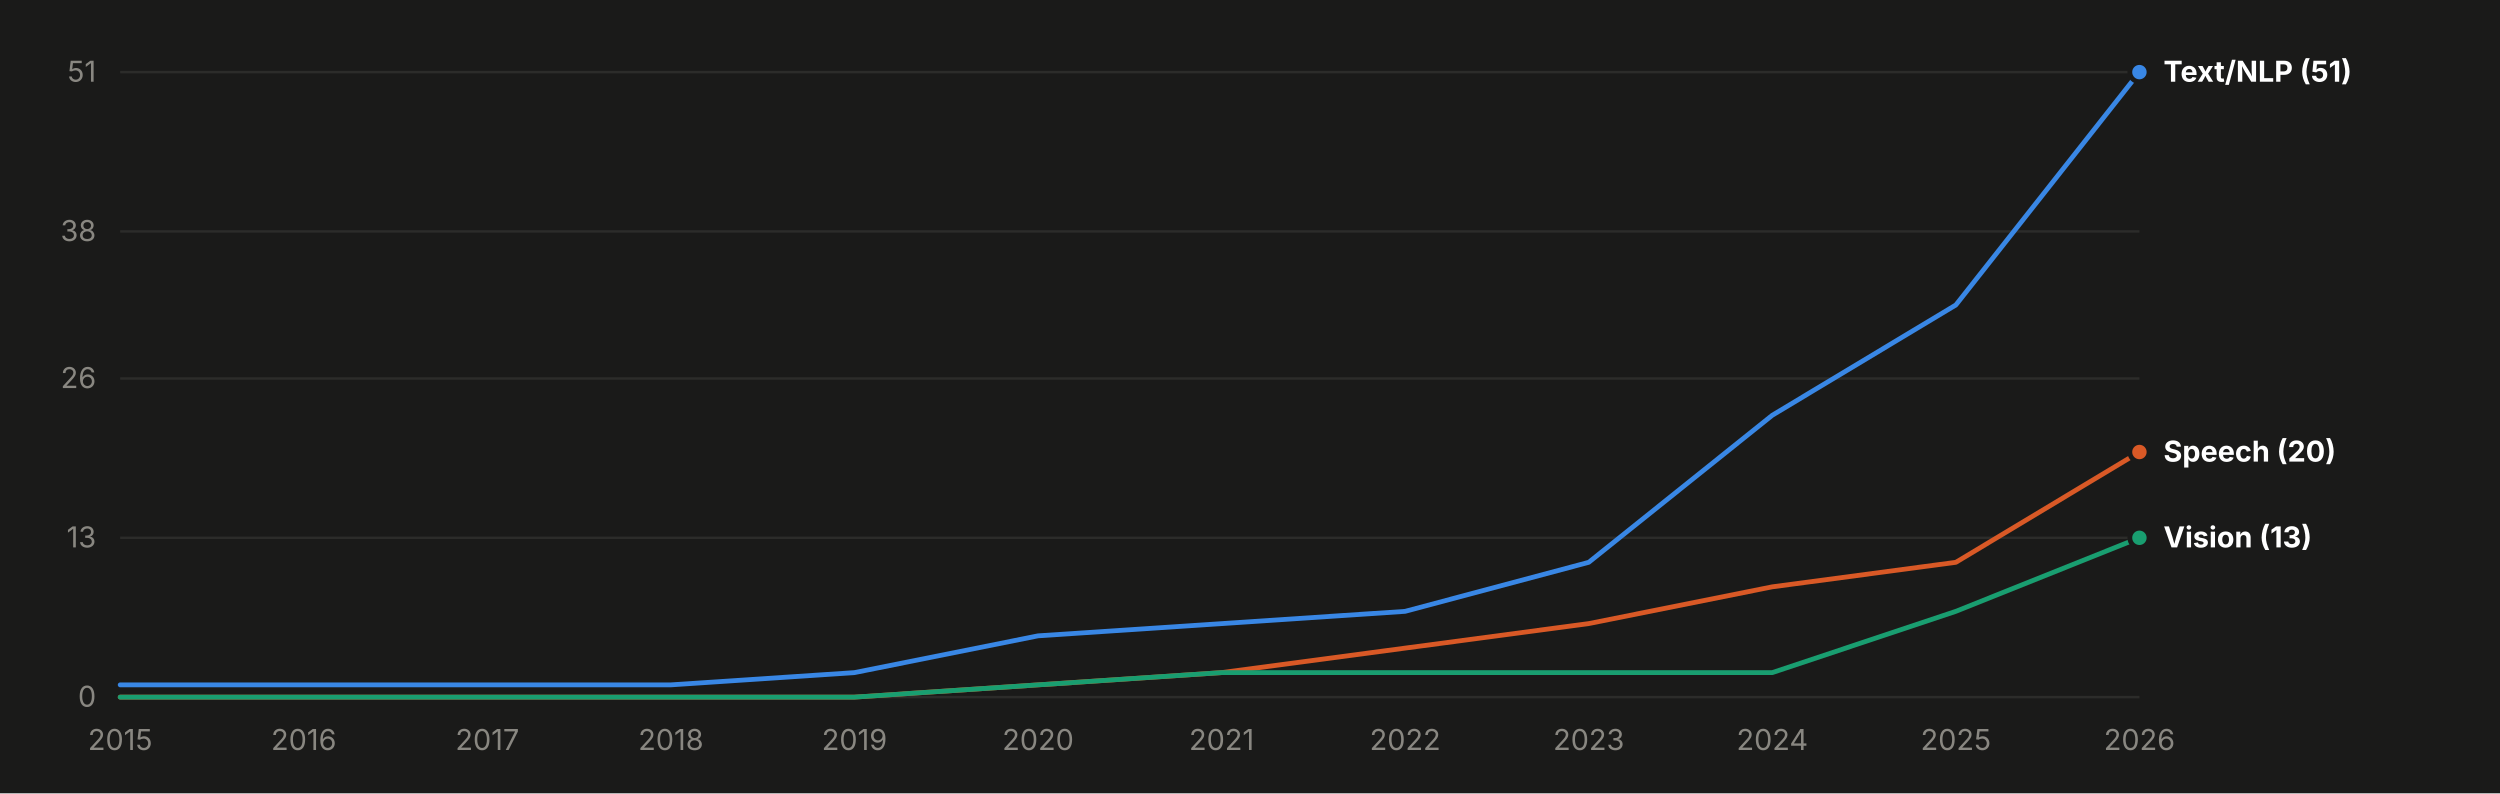
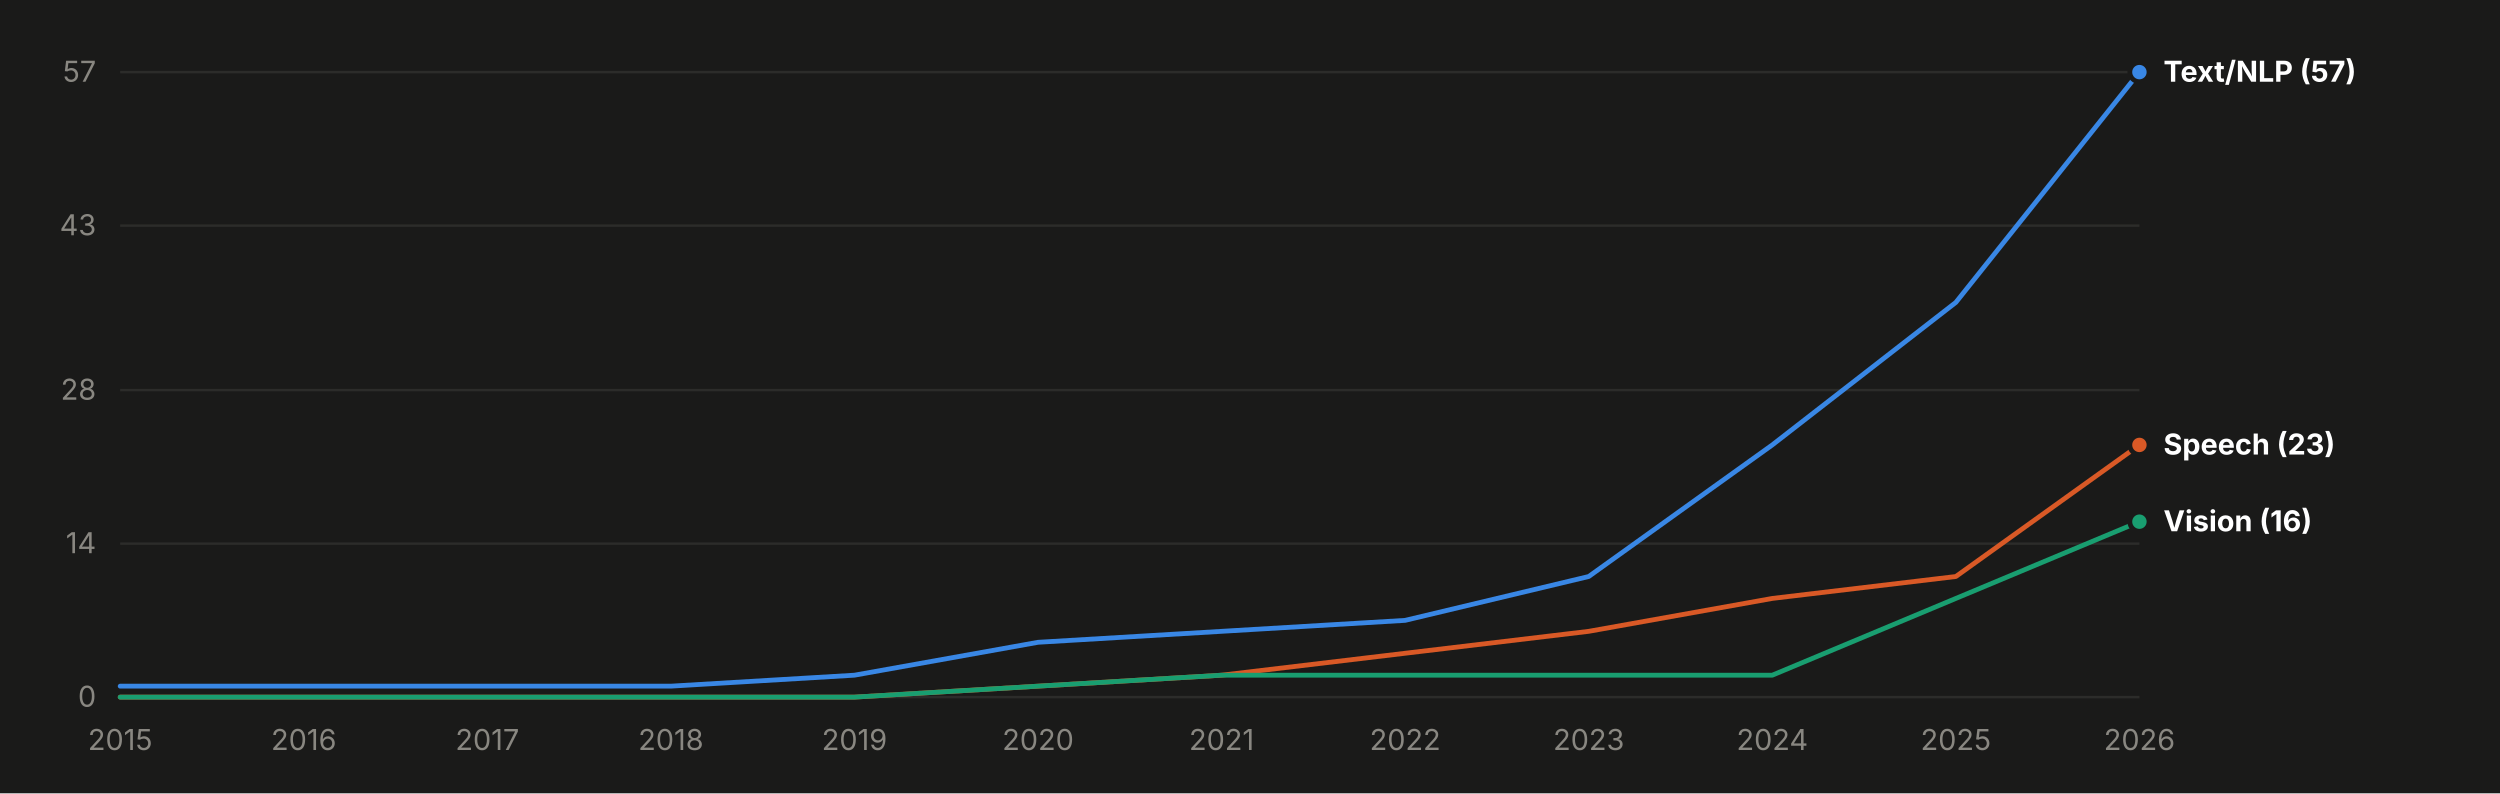
<svg xmlns="http://www.w3.org/2000/svg" width="1040" height="330" viewBox="0 0 1040 330">
  <rect width="1040" height="330" fill="#1a1a19" />
  <style>text{font-family:"Segoe UI",Inter,Arial,sans-serif;fill:#ffffff}.title{font-size:22px;font-weight:700}.sub{font-size:12px;fill:#c3c2b7}.muted{font-size:11px;fill:#898781}.axis{font-size:12px;fill:#898781}.grid{stroke:#2c2c2a;stroke-width:1}.legend{font-size:12px;fill:#c3c2b7}.endlabel{font-size:12px;font-weight:700}</style>
  <line x1="50" y1="290.0" x2="890" y2="290.0" class="grid" />
  <text x="40" y="294.0" text-anchor="end" class="axis">0</text>
-   <line x1="50" y1="223.725" x2="890" y2="223.725" class="grid" />
-   <text x="40" y="227.725" text-anchor="end" class="axis">13</text>
-   <line x1="50" y1="157.451" x2="890" y2="157.451" class="grid" />
-   <text x="40" y="161.451" text-anchor="end" class="axis">26</text>
-   <line x1="50" y1="96.275" x2="890" y2="96.275" class="grid" />
-   <text x="40" y="100.275" text-anchor="end" class="axis">38</text>
+   <line x1="50" y1="226.14" x2="890" y2="226.14" class="grid" />
+   <text x="40" y="230.14" text-anchor="end" class="axis">14</text>
+   <line x1="50" y1="162.281" x2="890" y2="162.281" class="grid" />
+   <text x="40" y="166.281" text-anchor="end" class="axis">28</text>
+   <line x1="50" y1="93.86" x2="890" y2="93.86" class="grid" />
+   <text x="40" y="97.86" text-anchor="end" class="axis">43</text>
  <line x1="50" y1="30.0" x2="890" y2="30.0" class="grid" />
-   <text x="40" y="34.0" text-anchor="end" class="axis">51</text>
+   <text x="40" y="34.0" text-anchor="end" class="axis">57</text>
  <text x="50.0" y="312" text-anchor="middle" class="axis">2015</text>
  <text x="126.364" y="312" text-anchor="middle" class="axis">2016</text>
  <text x="202.727" y="312" text-anchor="middle" class="axis">2017</text>
  <text x="279.091" y="312" text-anchor="middle" class="axis">2018</text>
  <text x="355.455" y="312" text-anchor="middle" class="axis">2019</text>
  <text x="431.818" y="312" text-anchor="middle" class="axis">2020</text>
  <text x="508.182" y="312" text-anchor="middle" class="axis">2021</text>
  <text x="584.545" y="312" text-anchor="middle" class="axis">2022</text>
  <text x="660.909" y="312" text-anchor="middle" class="axis">2023</text>
  <text x="737.273" y="312" text-anchor="middle" class="axis">2024</text>
  <text x="813.636" y="312" text-anchor="middle" class="axis">2025</text>
  <text x="890.0" y="312" text-anchor="middle" class="axis">2026</text>
-   <polyline points="50.0,284.902 126.364,284.902 202.727,284.902 279.091,284.902 355.455,279.804 431.818,264.51 508.182,259.412 584.545,254.314 660.909,233.922 737.273,172.745 813.636,126.863 890.0,30.0" fill="none" stroke="#3987e5" stroke-width="2" stroke-linejoin="round" stroke-linecap="round" />
+   <polyline points="50.0,285.439 126.364,285.439 202.727,285.439 279.091,285.439 355.455,280.877 431.818,267.193 508.182,262.632 584.545,258.07 660.909,239.825 737.273,185.088 813.636,125.789 890.0,30.0" fill="none" stroke="#3987e5" stroke-width="2" stroke-linejoin="round" stroke-linecap="round" />
  <circle cx="890.0" cy="30.0" r="4" fill="#3987e5" stroke="#1a1a19" stroke-width="2" />
-   <text x="900.0" y="34.0" class="endlabel" fill="#3987e5">Text/NLP (51)</text>
-   <polyline points="50.0,290.0 126.364,290.0 202.727,290.0 279.091,290.0 355.455,290.0 431.818,284.902 508.182,279.804 584.545,269.608 660.909,259.412 737.273,244.118 813.636,233.922 890.0,188.039" fill="none" stroke="#d95926" stroke-width="2" stroke-linejoin="round" stroke-linecap="round" />
-   <circle cx="890.0" cy="188.039" r="4" fill="#d95926" stroke="#1a1a19" stroke-width="2" />
-   <text x="900.0" y="192.039" class="endlabel" fill="#d95926">Speech (20)</text>
-   <polyline points="50.0,290.0 126.364,290.0 202.727,290.0 279.091,290.0 355.455,290.0 431.818,284.902 508.182,279.804 584.545,279.804 660.909,279.804 737.273,279.804 813.636,254.314 890.0,223.725" fill="none" stroke="#199e70" stroke-width="2" stroke-linejoin="round" stroke-linecap="round" />
-   <circle cx="890.0" cy="223.725" r="4" fill="#199e70" stroke="#1a1a19" stroke-width="2" />
-   <text x="900.0" y="227.725" class="endlabel" fill="#199e70">Vision (13)</text>
+   <text x="900.0" y="34.0" class="endlabel" fill="#3987e5">Text/NLP (57)</text>
+   <polyline points="50.0,290.0 126.364,290.0 202.727,290.0 279.091,290.0 355.455,290.0 431.818,285.439 508.182,280.877 584.545,271.754 660.909,262.632 737.273,248.947 813.636,239.825 890.0,185.088" fill="none" stroke="#d95926" stroke-width="2" stroke-linejoin="round" stroke-linecap="round" />
+   <circle cx="890.0" cy="185.088" r="4" fill="#d95926" stroke="#1a1a19" stroke-width="2" />
+   <text x="900.0" y="189.088" class="endlabel" fill="#d95926">Speech (23)</text>
+   <polyline points="50.0,290.0 126.364,290.0 202.727,290.0 279.091,290.0 355.455,290.0 431.818,285.439 508.182,280.877 584.545,280.877 660.909,280.877 737.273,280.877 813.636,248.947 890.0,217.018" fill="none" stroke="#199e70" stroke-width="2" stroke-linejoin="round" stroke-linecap="round" />
+   <circle cx="890.0" cy="217.018" r="4" fill="#199e70" stroke="#1a1a19" stroke-width="2" />
+   <text x="900.0" y="221.018" class="endlabel" fill="#199e70">Vision (16)</text>
</svg>
